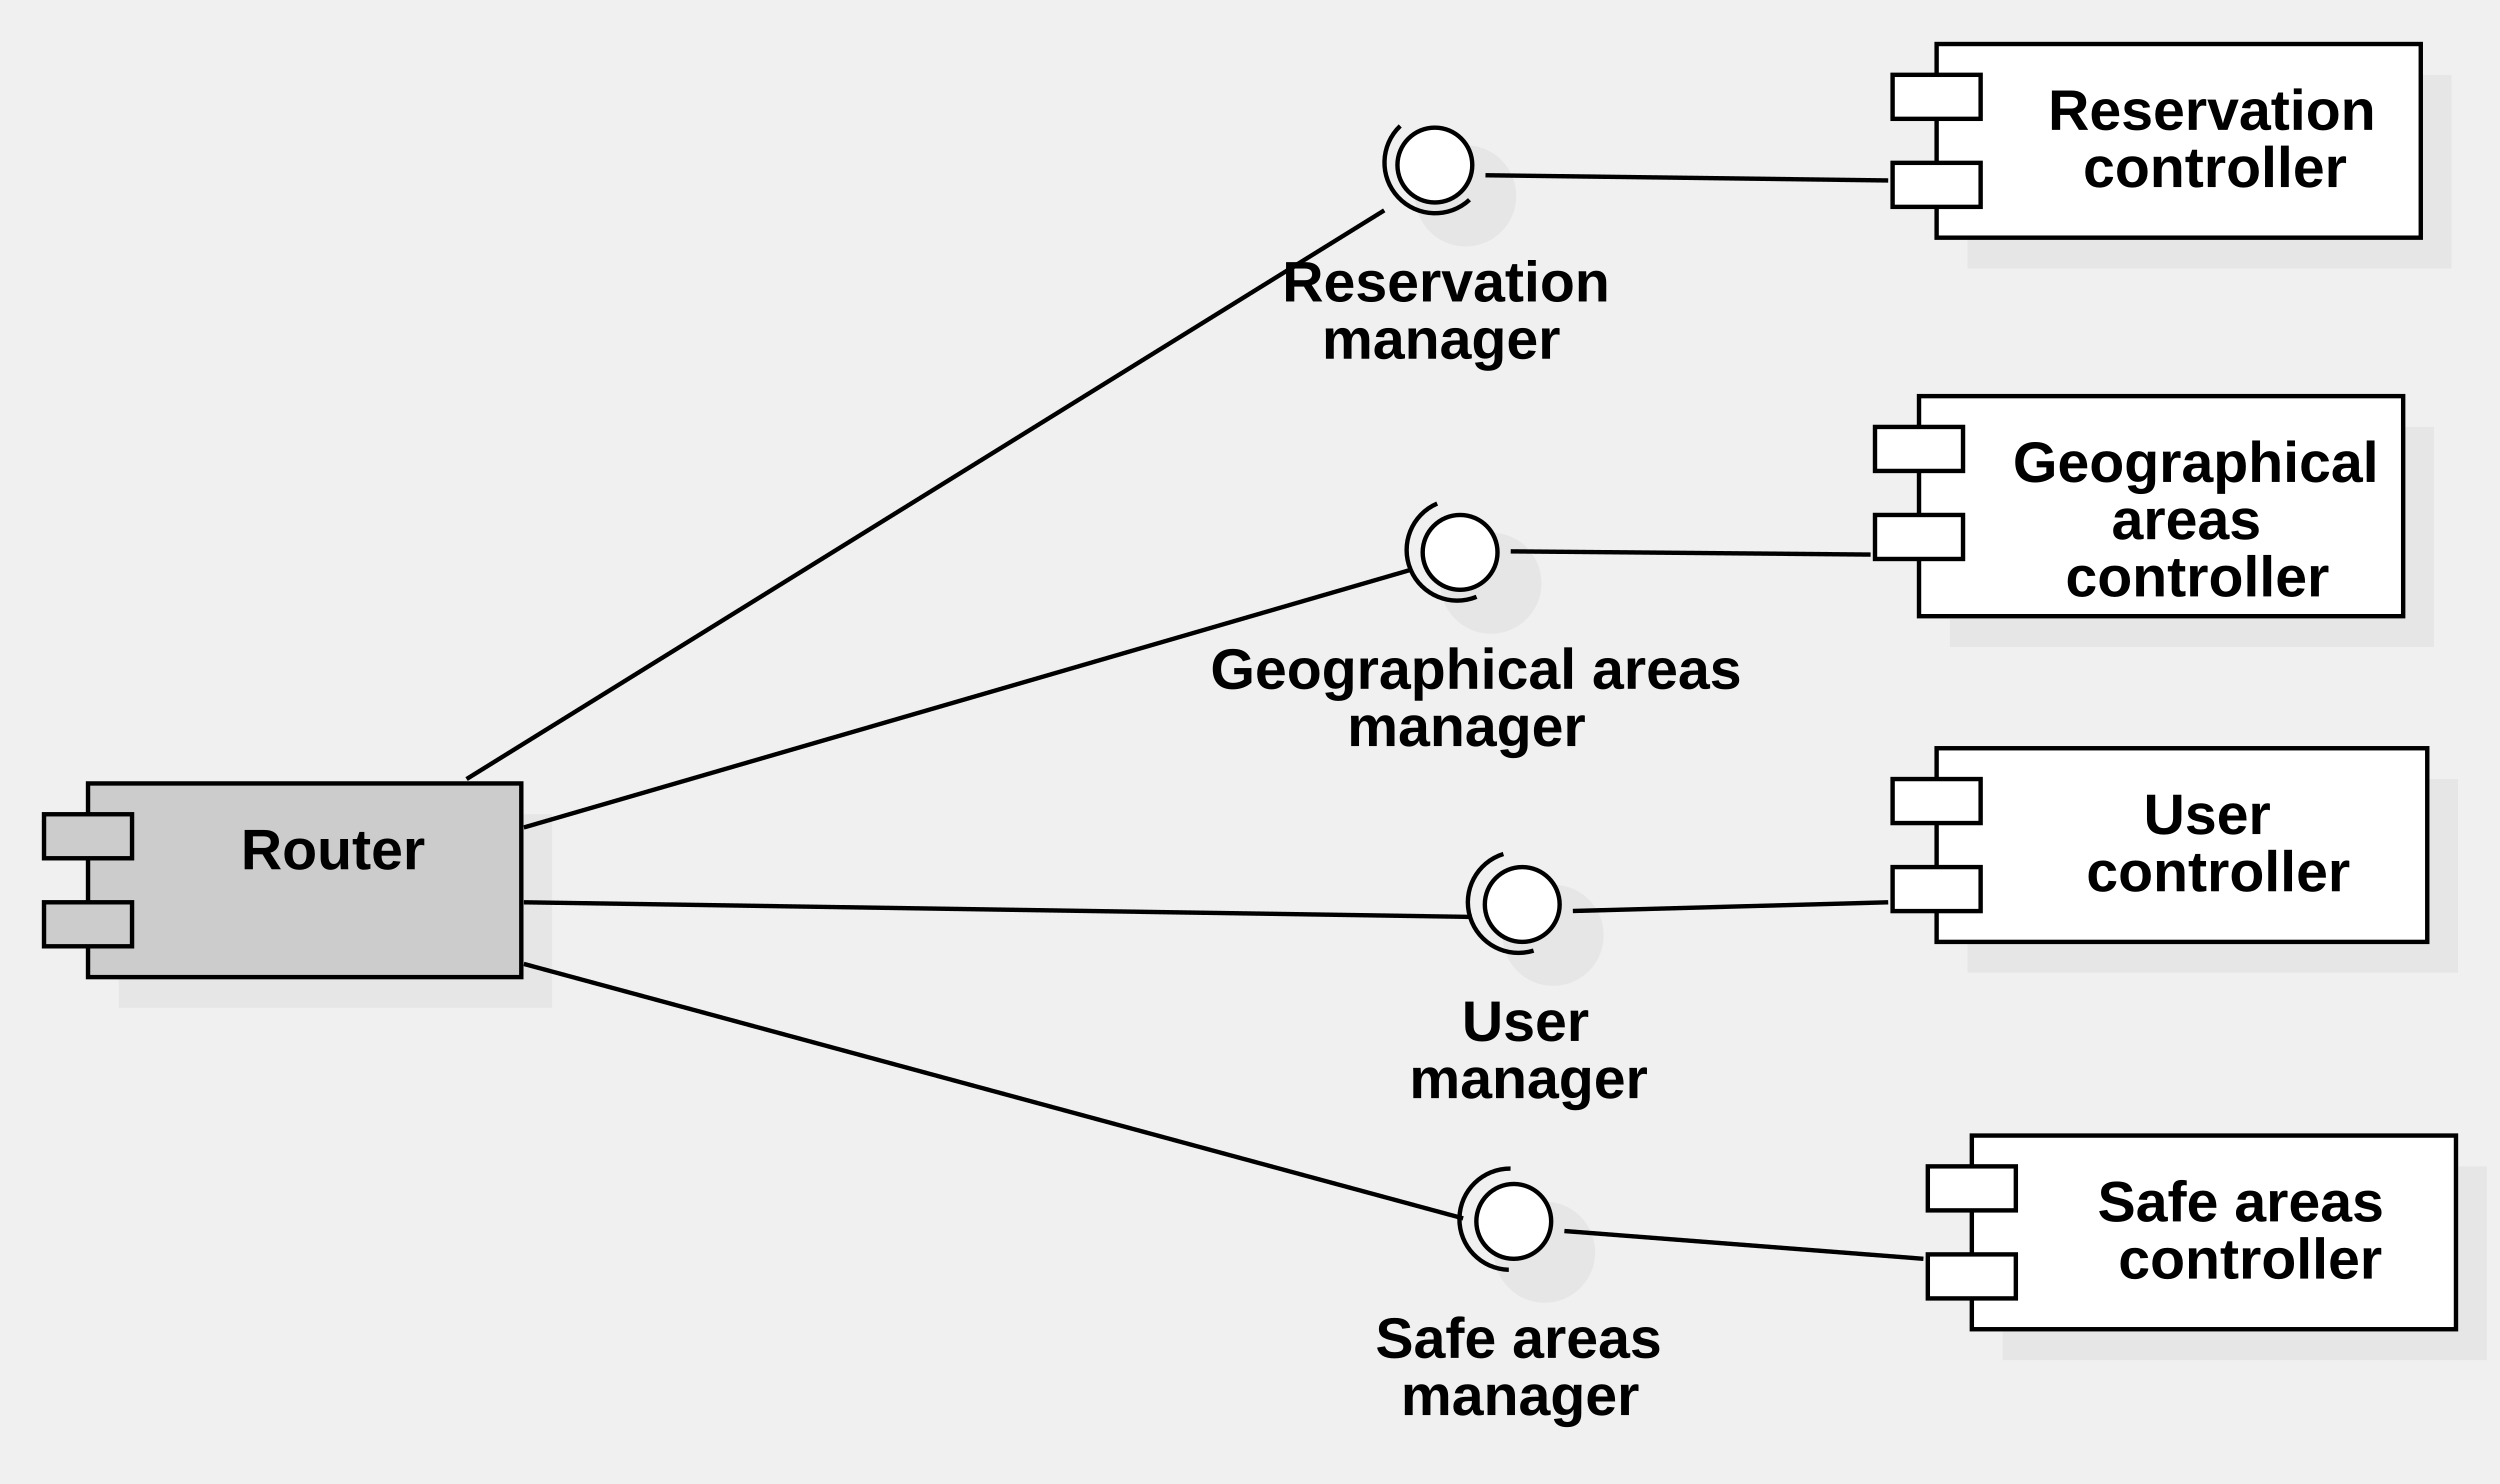
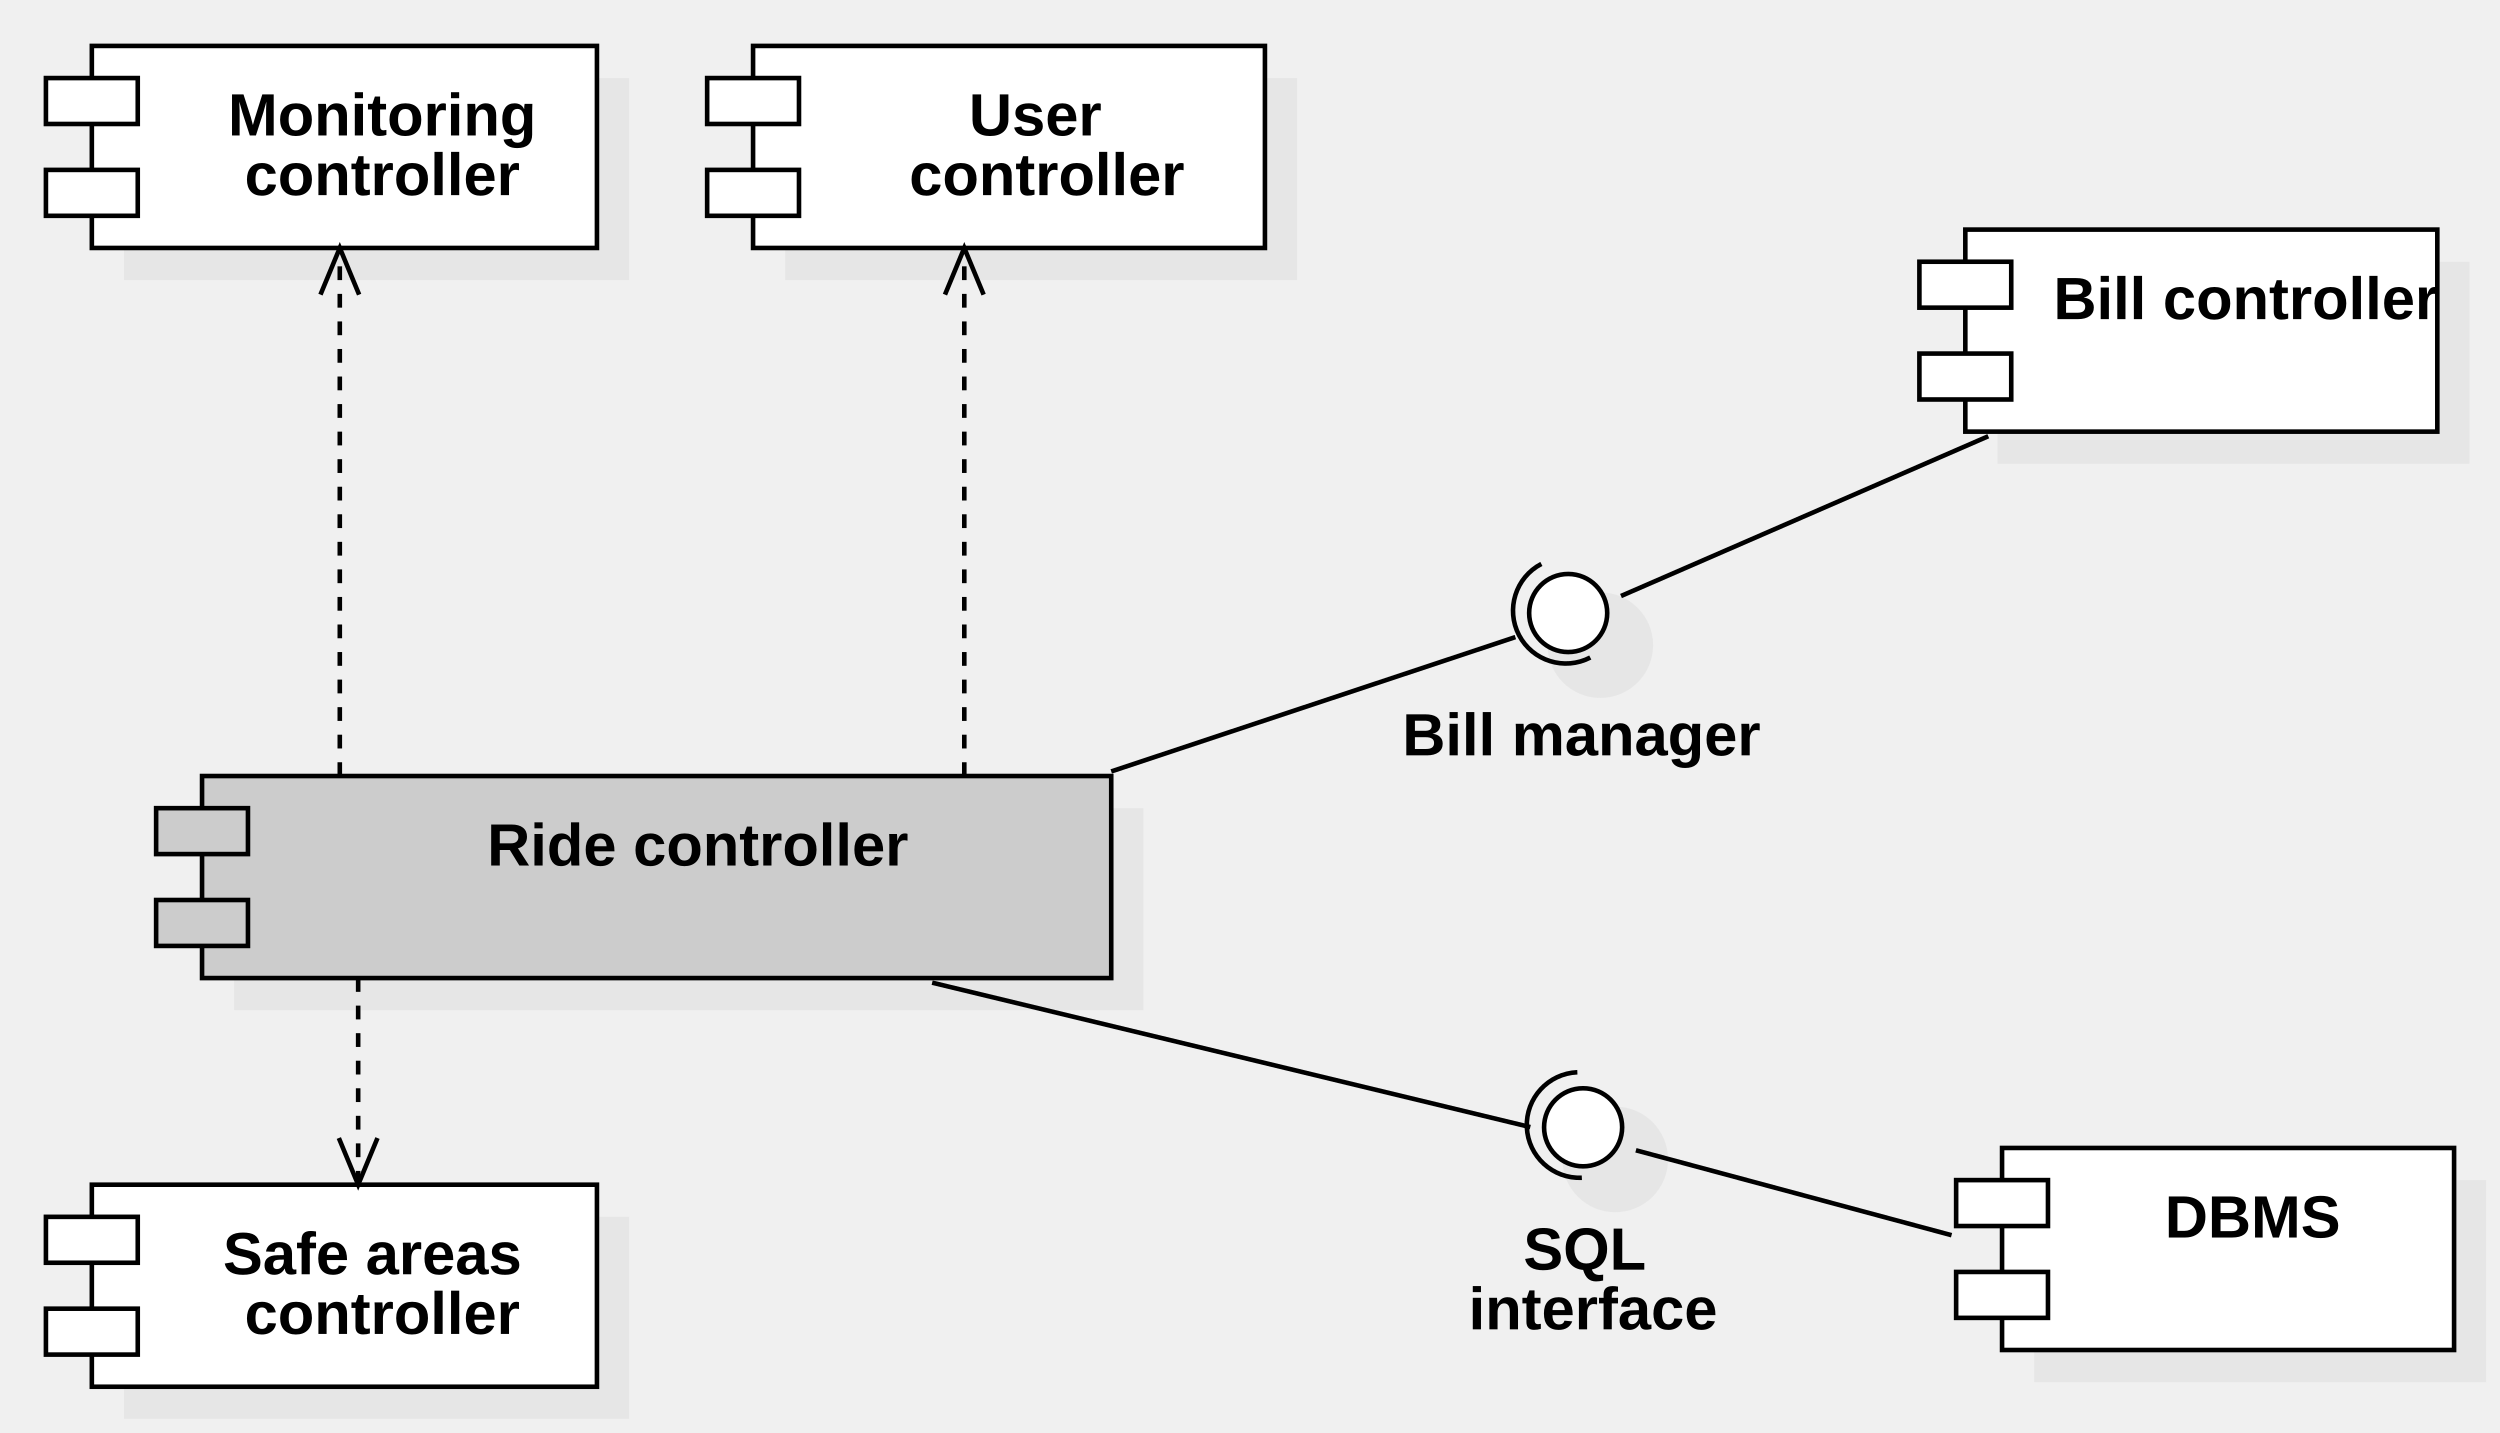
- <svg xmlns="http://www.w3.org/2000/svg" version="1.1" width="568" height="337">
+ <svg xmlns="http://www.w3.org/2000/svg" version="1.1" width="544.441" height="312">
  <defs />
  <g>
-     <g transform="translate(-50,-22) scale(1,1)">
-       <rect fill="#C0C0C0" stroke="none" x="77" y="207" width="98.441" height="44" opacity="0.2" />
-     </g>
-     <g transform="translate(-50,-22) scale(1,1)">
-       <rect fill="#cccccc" stroke="none" x="70" y="200" width="98.441" height="44" />
-     </g>
-     <g transform="translate(-50,-22) scale(1,1)">
-       <path fill="none" stroke="#000000" d="M 70 200 L 168.441 200 L 168.441 244 L 70 244 L 70 200 Z Z" stroke-miterlimit="10" />
-     </g>
-     <g transform="translate(-50,-22) scale(1,1)">
-       <rect fill="#cccccc" stroke="none" x="60" y="207" width="20" height="10" />
-     </g>
-     <g transform="translate(-50,-22) scale(1,1)">
-       <path fill="none" stroke="#000000" d="M 60 207 L 80 207 L 80 217 L 60 217 L 60 207 Z Z" stroke-miterlimit="10" />
-     </g>
-     <g transform="translate(-50,-22) scale(1,1)">
-       <rect fill="#cccccc" stroke="none" x="60" y="227" width="20" height="10" />
-     </g>
-     <g transform="translate(-50,-22) scale(1,1)">
-       <path fill="none" stroke="#000000" d="M 60 227 L 80 227 L 80 237 L 60 237 L 60 227 Z Z" stroke-miterlimit="10" />
-     </g>
-     <g transform="translate(-50,-22) scale(1,1)">
-       <g>
-         <path fill="none" stroke="none" />
-         <text fill="#000000" stroke="none" font-family="Arial" font-size="13px" font-style="normal" font-weight="bold" text-decoration="none" x="104.711" y="219.5">Router</text>
-       </g>
-     </g>
-     <g transform="translate(-50,-22) scale(1,1)">
-       <rect fill="#C0C0C0" stroke="none" x="497" y="39" width="110" height="44" opacity="0.2" />
-     </g>
-     <g transform="translate(-50,-22) scale(1,1)">
-       <rect fill="#ffffff" stroke="none" x="490" y="32" width="110" height="44" />
-     </g>
-     <g transform="translate(-50,-22) scale(1,1)">
-       <path fill="none" stroke="#000000" d="M 490 32 L 600 32 L 600 76 L 490 76 L 490 32 Z Z" stroke-miterlimit="10" />
-     </g>
-     <g transform="translate(-50,-22) scale(1,1)">
-       <rect fill="#ffffff" stroke="none" x="480" y="39" width="20" height="10" />
-     </g>
-     <g transform="translate(-50,-22) scale(1,1)">
-       <path fill="none" stroke="#000000" d="M 480 39 L 500 39 L 500 49 L 480 49 L 480 39 Z Z" stroke-miterlimit="10" />
-     </g>
-     <g transform="translate(-50,-22) scale(1,1)">
-       <rect fill="#ffffff" stroke="none" x="480" y="59" width="20" height="10" />
-     </g>
-     <g transform="translate(-50,-22) scale(1,1)">
-       <path fill="none" stroke="#000000" d="M 480 59 L 500 59 L 500 69 L 480 69 L 480 59 Z Z" stroke-miterlimit="10" />
-     </g>
-     <g transform="translate(-50,-22) scale(1,1)">
-       <g>
-         <path fill="none" stroke="none" />
-         <text fill="#000000" stroke="none" font-family="Arial" font-size="13px" font-style="normal" font-weight="bold" text-decoration="none" x="515.316" y="51.5">Reservation</text>
-         <text fill="#000000" stroke="none" font-family="Arial" font-size="13px" font-style="normal" font-weight="bold" text-decoration="none" x="523.267" y="64.5">controller</text>
-       </g>
-     </g>
-     <g transform="translate(-50,-22) scale(1,1)">
-       <rect fill="#C0C0C0" stroke="none" x="497" y="199" width="111.473" height="44" opacity="0.2" />
-     </g>
-     <g transform="translate(-50,-22) scale(1,1)">
-       <rect fill="#ffffff" stroke="none" x="490" y="192" width="111.473" height="44" />
-     </g>
-     <g transform="translate(-50,-22) scale(1,1)">
-       <path fill="none" stroke="#000000" d="M 490 192 L 601.473 192 L 601.473 236 L 490 236 L 490 192 Z Z" stroke-miterlimit="10" />
-     </g>
-     <g transform="translate(-50,-22) scale(1,1)">
-       <rect fill="#ffffff" stroke="none" x="480" y="199" width="20" height="10" />
-     </g>
-     <g transform="translate(-50,-22) scale(1,1)">
-       <path fill="none" stroke="#000000" d="M 480 199 L 500 199 L 500 209 L 480 209 L 480 199 Z Z" stroke-miterlimit="10" />
-     </g>
-     <g transform="translate(-50,-22) scale(1,1)">
-       <rect fill="#ffffff" stroke="none" x="480" y="219" width="20" height="10" />
-     </g>
-     <g transform="translate(-50,-22) scale(1,1)">
-       <path fill="none" stroke="#000000" d="M 480 219 L 500 219 L 500 229 L 480 229 L 480 219 Z Z" stroke-miterlimit="10" />
-     </g>
-     <g transform="translate(-50,-22) scale(1,1)">
-       <g>
-         <path fill="none" stroke="none" />
-         <text fill="#000000" stroke="none" font-family="Arial" font-size="13px" font-style="normal" font-weight="bold" text-decoration="none" x="537.013" y="211.5">User</text>
-         <text fill="#000000" stroke="none" font-family="Arial" font-size="13px" font-style="normal" font-weight="bold" text-decoration="none" x="524.003" y="224.5">controller</text>
-       </g>
-     </g>
-     <g transform="translate(-50,-22) scale(1,1)">
-       <rect fill="#C0C0C0" stroke="none" x="493" y="119" width="110" height="50" opacity="0.2" />
-     </g>
-     <g transform="translate(-50,-22) scale(1,1)">
-       <rect fill="#ffffff" stroke="none" x="486" y="112" width="110" height="50" />
-     </g>
-     <g transform="translate(-50,-22) scale(1,1)">
-       <path fill="none" stroke="#000000" d="M 486 112 L 596 112 L 596 162 L 486 162 L 486 112 Z Z" stroke-miterlimit="10" />
-     </g>
-     <g transform="translate(-50,-22) scale(1,1)">
-       <rect fill="#ffffff" stroke="none" x="476" y="119" width="20" height="10" />
-     </g>
-     <g transform="translate(-50,-22) scale(1,1)">
-       <path fill="none" stroke="#000000" d="M 476 119 L 496 119 L 496 129 L 476 129 L 476 119 Z Z" stroke-miterlimit="10" />
-     </g>
-     <g transform="translate(-50,-22) scale(1,1)">
-       <rect fill="#ffffff" stroke="none" x="476" y="139" width="20" height="10" />
-     </g>
-     <g transform="translate(-50,-22) scale(1,1)">
-       <path fill="none" stroke="#000000" d="M 476 139 L 496 139 L 496 149 L 476 149 L 476 139 Z Z" stroke-miterlimit="10" />
-     </g>
-     <g transform="translate(-50,-22) scale(1,1)">
-       <g>
-         <path fill="none" stroke="none" />
-         <text fill="#000000" stroke="none" font-family="Arial" font-size="13px" font-style="normal" font-weight="bold" text-decoration="none" x="507.336" y="131.5">Geographical</text>
-         <text fill="#000000" stroke="none" font-family="Arial" font-size="13px" font-style="normal" font-weight="bold" text-decoration="none" x="529.74" y="144.5">areas</text>
-         <text fill="#000000" stroke="none" font-family="Arial" font-size="13px" font-style="normal" font-weight="bold" text-decoration="none" x="519.267" y="157.5">controller</text>
-       </g>
-     </g>
-     <g transform="translate(-50,-22) scale(1,1)">
-       <rect fill="#C0C0C0" stroke="none" x="505" y="287" width="110" height="44" opacity="0.2" />
-     </g>
-     <g transform="translate(-50,-22) scale(1,1)">
-       <rect fill="#ffffff" stroke="none" x="498" y="280" width="110" height="44" />
-     </g>
-     <g transform="translate(-50,-22) scale(1,1)">
-       <path fill="none" stroke="#000000" d="M 498 280 L 608 280 L 608 324 L 498 324 L 498 280 Z Z" stroke-miterlimit="10" />
-     </g>
-     <g transform="translate(-50,-22) scale(1,1)">
-       <rect fill="#ffffff" stroke="none" x="488" y="287" width="20" height="10" />
-     </g>
-     <g transform="translate(-50,-22) scale(1,1)">
-       <path fill="none" stroke="#000000" d="M 488 287 L 508 287 L 508 297 L 488 297 L 488 287 Z Z" stroke-miterlimit="10" />
-     </g>
-     <g transform="translate(-50,-22) scale(1,1)">
-       <rect fill="#ffffff" stroke="none" x="488" y="307" width="20" height="10" />
-     </g>
-     <g transform="translate(-50,-22) scale(1,1)">
-       <path fill="none" stroke="#000000" d="M 488 307 L 508 307 L 508 317 L 488 317 L 488 307 Z Z" stroke-miterlimit="10" />
-     </g>
-     <g transform="translate(-50,-22) scale(1,1)">
-       <g>
-         <path fill="none" stroke="none" />
-         <text fill="#000000" stroke="none" font-family="Arial" font-size="13px" font-style="normal" font-weight="bold" text-decoration="none" x="526.563" y="299.5">Safe areas</text>
-         <text fill="#000000" stroke="none" font-family="Arial" font-size="13px" font-style="normal" font-weight="bold" text-decoration="none" x="531.267" y="312.5">controller</text>
-       </g>
-     </g>
-     <g transform="translate(-50,-22) scale(1,1)">
-       <path fill="#C0C0C0" stroke="none" d="M 371.5 66.5 C 371.5 60.149 376.649 55 383 55 C 389.351 55 394.5 60.149 394.5 66.5 C 394.5 72.851 389.351 78 383 78 C 376.649 78 371.5 72.851 371.5 66.5 Z" opacity="0.2" />
-     </g>
-     <g transform="translate(-50,-22) scale(1,1)">
-       <path fill="none" stroke="#000000" d="M 383.871 67.384 A 11.5 11.5 0 0 1 368.129 50.616" stroke-miterlimit="10" />
-     </g>
-     <g transform="translate(-50,-22) scale(1,1)">
-       <path fill="#ffffff" stroke="none" d="M 367.5 59.5 C 367.5 54.806 371.306 51 376 51 C 380.694 51 384.5 54.806 384.5 59.5 C 384.5 64.194 380.694 68 376 68 C 371.306 68 367.5 64.194 367.5 59.5 Z" />
-     </g>
-     <g transform="translate(-50,-22) scale(1,1)">
-       <path fill="none" stroke="#000000" d="M 367.5 59.5 C 367.5 54.806 371.306 51 376 51 C 380.694 51 384.5 54.806 384.5 59.5 C 384.5 64.194 380.694 68 376 68 C 371.306 68 367.5 64.194 367.5 59.5 Z" stroke-miterlimit="10" />
-     </g>
-     <g transform="translate(-50,-22) scale(1,1)">
-       <g>
-         <path fill="none" stroke="none" />
-         <text fill="#000000" stroke="none" font-family="Arial" font-size="13px" font-style="normal" font-weight="bold" text-decoration="none" x="341.316" y="90.5">Reservation</text>
-         <text fill="#000000" stroke="none" font-family="Arial" font-size="13px" font-style="normal" font-weight="bold" text-decoration="none" x="350.346" y="103.5">manager</text>
-       </g>
-     </g>
-     <g transform="translate(-50,-22) scale(1,1)">
-       <path fill="none" stroke="#000000" d="M 479 63 L 387.5 61.816" stroke-miterlimit="10" />
-     </g>
-     <g transform="translate(-50,-22) scale(1,1)">
-       <path fill="#C0C0C0" stroke="none" d="M 391.354 234.5 C 391.354 228.149 396.503 223 402.854 223 C 409.206 223 414.354 228.149 414.354 234.5 C 414.354 240.851 409.206 246 402.854 246 C 396.503 246 391.354 240.851 391.354 234.5 Z" opacity="0.2" />
-     </g>
-     <g transform="translate(-50,-22) scale(1,1)">
-       <path fill="none" stroke="#000000" d="M 398.43 237.977 A 11.5 11.5 0 1 1 391.57 216.023" stroke-miterlimit="10" />
-     </g>
-     <g transform="translate(-50,-22) scale(1,1)">
-       <path fill="#ffffff" stroke="none" d="M 387.354 227.5 C 387.354 222.806 391.16 219 395.854 219 C 400.549 219 404.354 222.806 404.354 227.5 C 404.354 232.194 400.549 236 395.854 236 C 391.16 236 387.354 232.194 387.354 227.5 Z" />
-     </g>
-     <g transform="translate(-50,-22) scale(1,1)">
-       <path fill="none" stroke="#000000" d="M 387.354 227.5 C 387.354 222.806 391.16 219 395.854 219 C 400.549 219 404.354 222.806 404.354 227.5 C 404.354 232.194 400.549 236 395.854 236 C 391.16 236 387.354 232.194 387.354 227.5 Z" stroke-miterlimit="10" />
-     </g>
-     <g transform="translate(-50,-22) scale(1,1)">
-       <g>
-         <path fill="none" stroke="none" />
-         <text fill="#000000" stroke="none" font-family="Arial" font-size="13px" font-style="normal" font-weight="bold" text-decoration="none" x="382.131" y="258.5">User</text>
-         <text fill="#000000" stroke="none" font-family="Arial" font-size="13px" font-style="normal" font-weight="bold" text-decoration="none" x="370.2" y="271.5">manager</text>
-       </g>
-     </g>
-     <g transform="translate(-50,-22) scale(1,1)">
-       <path fill="none" stroke="#000000" d="M 479 227 L 407.354 228.977" stroke-miterlimit="10" />
-     </g>
-     <g transform="translate(-50,-22) scale(1,1)">
-       <path fill="#C0C0C0" stroke="none" d="M 377.235 154.5 C 377.235 148.149 382.384 143 388.735 143 C 395.087 143 400.235 148.149 400.235 154.5 C 400.235 160.851 395.087 166 388.735 166 C 382.384 166 377.235 160.851 377.235 154.5 Z" opacity="0.2" />
-     </g>
-     <g transform="translate(-50,-22) scale(1,1)">
-       <path fill="none" stroke="#000000" d="M 385.473 157.594 A 11.5 11.5 0 0 1 376.527 136.406" stroke-miterlimit="10" />
-     </g>
-     <g transform="translate(-50,-22) scale(1,1)">
-       <path fill="#ffffff" stroke="none" d="M 373.235 147.5 C 373.235 142.806 377.041 139 381.735 139 C 386.43 139 390.235 142.806 390.235 147.5 C 390.235 152.194 386.43 156 381.735 156 C 377.041 156 373.235 152.194 373.235 147.5 Z" />
-     </g>
-     <g transform="translate(-50,-22) scale(1,1)">
-       <path fill="none" stroke="#000000" d="M 373.235 147.5 C 373.235 142.806 377.041 139 381.735 139 C 386.43 139 390.235 142.806 390.235 147.5 C 390.235 152.194 386.43 156 381.735 156 C 377.041 156 373.235 152.194 373.235 147.5 Z" stroke-miterlimit="10" />
-     </g>
-     <g transform="translate(-50,-22) scale(1,1)">
-       <g>
-         <path fill="none" stroke="none" />
-         <text fill="#000000" stroke="none" font-family="Arial" font-size="13px" font-style="normal" font-weight="bold" text-decoration="none" x="325.006" y="178.5">Geographical areas</text>
-         <text fill="#000000" stroke="none" font-family="Arial" font-size="13px" font-style="normal" font-weight="bold" text-decoration="none" x="356.081" y="191.5">manager</text>
-       </g>
-     </g>
-     <g transform="translate(-50,-22) scale(1,1)">
-       <path fill="none" stroke="#000000" d="M 475 148 L 393.235 147.269" stroke-miterlimit="10" />
-     </g>
-     <g transform="translate(-50,-22) scale(1,1)">
-       <path fill="#C0C0C0" stroke="none" d="M 389.426 306.5 C 389.426 300.149 394.575 295 400.926 295 C 407.278 295 412.426 300.149 412.426 306.5 C 412.426 312.851 407.278 318 400.926 318 C 394.575 318 389.426 312.851 389.426 306.5 Z" opacity="0.2" />
-     </g>
-     <g transform="translate(-50,-22) scale(1,1)">
-       <path fill="none" stroke="#000000" d="M 392.802 310.498 A 11.5 11.5 0 0 1 393.198 287.502" stroke-miterlimit="10" />
-     </g>
-     <g transform="translate(-50,-22) scale(1,1)">
-       <path fill="#ffffff" stroke="none" d="M 385.426 299.5 C 385.426 294.806 389.232 291 393.926 291 C 398.621 291 402.426 294.806 402.426 299.5 C 402.426 304.194 398.621 308 393.926 308 C 389.232 308 385.426 304.194 385.426 299.5 Z" />
-     </g>
-     <g transform="translate(-50,-22) scale(1,1)">
-       <path fill="none" stroke="#000000" d="M 385.426 299.5 C 385.426 294.806 389.232 291 393.926 291 C 398.621 291 402.426 294.806 402.426 299.5 C 402.426 304.194 398.621 308 393.926 308 C 389.232 308 385.426 304.194 385.426 299.5 Z" stroke-miterlimit="10" />
-     </g>
-     <g transform="translate(-50,-22) scale(1,1)">
-       <g>
-         <path fill="none" stroke="none" />
-         <text fill="#000000" stroke="none" font-family="Arial" font-size="13px" font-style="normal" font-weight="bold" text-decoration="none" x="362.49" y="330.5">Safe areas</text>
-         <text fill="#000000" stroke="none" font-family="Arial" font-size="13px" font-style="normal" font-weight="bold" text-decoration="none" x="368.272" y="343.5">manager</text>
-       </g>
-     </g>
-     <g transform="translate(-50,-22) scale(1,1)">
-       <path fill="none" stroke="#000000" d="M 487 308 L 405.426 301.692" stroke-miterlimit="10" />
-     </g>
-     <g transform="translate(-50,-22) scale(1,1)">
-       <path fill="none" stroke="#000000" d="M 156 199 L 364.5 69.796" stroke-miterlimit="10" />
-     </g>
-     <g transform="translate(-50,-22) scale(1,1)">
-       <path fill="none" stroke="#000000" d="M 169 227 L 384.354 230.327" stroke-miterlimit="10" />
-     </g>
-     <g transform="translate(-50,-22) scale(1,1)">
-       <path fill="none" stroke="#000000" d="M 169 210 L 370.235 151.545" stroke-miterlimit="10" />
-     </g>
-     <g transform="translate(-50,-22) scale(1,1)">
-       <path fill="none" stroke="#000000" d="M 169 241 L 382.426 298.818" stroke-miterlimit="10" />
+     <g transform="translate(-38,-22) scale(1,1)">
+       <rect fill="#C0C0C0" stroke="none" x="89" y="198" width="198" height="44" opacity="0.2" />
+     </g>
+     <g transform="translate(-38,-22) scale(1,1)">
+       <rect fill="#cccccc" stroke="none" x="82" y="191" width="198" height="44" />
+     </g>
+     <g transform="translate(-38,-22) scale(1,1)">
+       <path fill="none" stroke="#000000" d="M 82 191 L 280 191 L 280 235 L 82 235 L 82 191 Z Z" stroke-miterlimit="10" />
+     </g>
+     <g transform="translate(-38,-22) scale(1,1)">
+       <rect fill="#cccccc" stroke="none" x="72" y="198" width="20" height="10" />
+     </g>
+     <g transform="translate(-38,-22) scale(1,1)">
+       <path fill="none" stroke="#000000" d="M 72 198 L 92 198 L 92 208 L 72 208 L 72 198 Z Z" stroke-miterlimit="10" />
+     </g>
+     <g transform="translate(-38,-22) scale(1,1)">
+       <rect fill="#cccccc" stroke="none" x="72" y="218" width="20" height="10" />
+     </g>
+     <g transform="translate(-38,-22) scale(1,1)">
+       <path fill="none" stroke="#000000" d="M 72 218 L 92 218 L 92 228 L 72 228 L 72 218 Z Z" stroke-miterlimit="10" />
+     </g>
+     <g transform="translate(-38,-22) scale(1,1)">
+       <g>
+         <path fill="none" stroke="none" />
+         <text fill="#000000" stroke="none" font-family="Arial" font-size="13px" font-style="normal" font-weight="bold" text-decoration="none" x="144.093" y="210.5">Ride controller</text>
+       </g>
+     </g>
+     <g transform="translate(-38,-22) scale(1,1)">
+       <rect fill="#C0C0C0" stroke="none" x="65" y="39" width="110" height="44" opacity="0.2" />
+     </g>
+     <g transform="translate(-38,-22) scale(1,1)">
+       <rect fill="#ffffff" stroke="none" x="58" y="32" width="110" height="44" />
+     </g>
+     <g transform="translate(-38,-22) scale(1,1)">
+       <path fill="none" stroke="#000000" d="M 58 32 L 168 32 L 168 76 L 58 76 L 58 32 Z Z" stroke-miterlimit="10" />
+     </g>
+     <g transform="translate(-38,-22) scale(1,1)">
+       <rect fill="#ffffff" stroke="none" x="48" y="39" width="20" height="10" />
+     </g>
+     <g transform="translate(-38,-22) scale(1,1)">
+       <path fill="none" stroke="#000000" d="M 48 39 L 68 39 L 68 49 L 48 49 L 48 39 Z Z" stroke-miterlimit="10" />
+     </g>
+     <g transform="translate(-38,-22) scale(1,1)">
+       <rect fill="#ffffff" stroke="none" x="48" y="59" width="20" height="10" />
+     </g>
+     <g transform="translate(-38,-22) scale(1,1)">
+       <path fill="none" stroke="#000000" d="M 48 59 L 68 59 L 68 69 L 48 69 L 48 59 Z Z" stroke-miterlimit="10" />
+     </g>
+     <g transform="translate(-38,-22) scale(1,1)">
+       <g>
+         <path fill="none" stroke="none" />
+         <text fill="#000000" stroke="none" font-family="Arial" font-size="13px" font-style="normal" font-weight="bold" text-decoration="none" x="87.652" y="51.5">Monitoring</text>
+         <text fill="#000000" stroke="none" font-family="Arial" font-size="13px" font-style="normal" font-weight="bold" text-decoration="none" x="91.267" y="64.5">controller</text>
+       </g>
+     </g>
+     <g transform="translate(-38,-22) scale(1,1)">
+       <rect fill="#C0C0C0" stroke="none" x="209" y="39" width="111.473" height="44" opacity="0.2" />
+     </g>
+     <g transform="translate(-38,-22) scale(1,1)">
+       <rect fill="#ffffff" stroke="none" x="202" y="32" width="111.473" height="44" />
+     </g>
+     <g transform="translate(-38,-22) scale(1,1)">
+       <path fill="none" stroke="#000000" d="M 202 32 L 313.473 32 L 313.473 76 L 202 76 L 202 32 Z Z" stroke-miterlimit="10" />
+     </g>
+     <g transform="translate(-38,-22) scale(1,1)">
+       <rect fill="#ffffff" stroke="none" x="192" y="39" width="20" height="10" />
+     </g>
+     <g transform="translate(-38,-22) scale(1,1)">
+       <path fill="none" stroke="#000000" d="M 192 39 L 212 39 L 212 49 L 192 49 L 192 39 Z Z" stroke-miterlimit="10" />
+     </g>
+     <g transform="translate(-38,-22) scale(1,1)">
+       <rect fill="#ffffff" stroke="none" x="192" y="59" width="20" height="10" />
+     </g>
+     <g transform="translate(-38,-22) scale(1,1)">
+       <path fill="none" stroke="#000000" d="M 192 59 L 212 59 L 212 69 L 192 69 L 192 59 Z Z" stroke-miterlimit="10" />
+     </g>
+     <g transform="translate(-38,-22) scale(1,1)">
+       <g>
+         <path fill="none" stroke="none" />
+         <text fill="#000000" stroke="none" font-family="Arial" font-size="13px" font-style="normal" font-weight="bold" text-decoration="none" x="249.013" y="51.5">User</text>
+         <text fill="#000000" stroke="none" font-family="Arial" font-size="13px" font-style="normal" font-weight="bold" text-decoration="none" x="236.003" y="64.5">controller</text>
+       </g>
+     </g>
+     <g transform="translate(-38,-22) scale(1,1)">
+       <rect fill="#C0C0C0" stroke="none" x="65" y="287" width="110" height="44" opacity="0.2" />
+     </g>
+     <g transform="translate(-38,-22) scale(1,1)">
+       <rect fill="#ffffff" stroke="none" x="58" y="280" width="110" height="44" />
+     </g>
+     <g transform="translate(-38,-22) scale(1,1)">
+       <path fill="none" stroke="#000000" d="M 58 280 L 168 280 L 168 324 L 58 324 L 58 280 Z Z" stroke-miterlimit="10" />
+     </g>
+     <g transform="translate(-38,-22) scale(1,1)">
+       <rect fill="#ffffff" stroke="none" x="48" y="287" width="20" height="10" />
+     </g>
+     <g transform="translate(-38,-22) scale(1,1)">
+       <path fill="none" stroke="#000000" d="M 48 287 L 68 287 L 68 297 L 48 297 L 48 287 Z Z" stroke-miterlimit="10" />
+     </g>
+     <g transform="translate(-38,-22) scale(1,1)">
+       <rect fill="#ffffff" stroke="none" x="48" y="307" width="20" height="10" />
+     </g>
+     <g transform="translate(-38,-22) scale(1,1)">
+       <path fill="none" stroke="#000000" d="M 48 307 L 68 307 L 68 317 L 48 317 L 48 307 Z Z" stroke-miterlimit="10" />
+     </g>
+     <g transform="translate(-38,-22) scale(1,1)">
+       <g>
+         <path fill="none" stroke="none" />
+         <text fill="#000000" stroke="none" font-family="Arial" font-size="13px" font-style="normal" font-weight="bold" text-decoration="none" x="86.563" y="299.5">Safe areas</text>
+         <text fill="#000000" stroke="none" font-family="Arial" font-size="13px" font-style="normal" font-weight="bold" text-decoration="none" x="91.267" y="312.5">controller</text>
+       </g>
+     </g>
+     <g transform="translate(-38,-22) scale(1,1)">
+       <rect fill="#C0C0C0" stroke="none" x="473" y="79" width="102.789" height="44" opacity="0.2" />
+     </g>
+     <g transform="translate(-38,-22) scale(1,1)">
+       <rect fill="#ffffff" stroke="none" x="466" y="72" width="102.789" height="44" />
+     </g>
+     <g transform="translate(-38,-22) scale(1,1)">
+       <path fill="none" stroke="#000000" d="M 466 72 L 568.789 72 L 568.789 116 L 466 116 L 466 72 Z Z" stroke-miterlimit="10" />
+     </g>
+     <g transform="translate(-38,-22) scale(1,1)">
+       <rect fill="#ffffff" stroke="none" x="456" y="79" width="20" height="10" />
+     </g>
+     <g transform="translate(-38,-22) scale(1,1)">
+       <path fill="none" stroke="#000000" d="M 456 79 L 476 79 L 476 89 L 456 89 L 456 79 Z Z" stroke-miterlimit="10" />
+     </g>
+     <g transform="translate(-38,-22) scale(1,1)">
+       <rect fill="#ffffff" stroke="none" x="456" y="99" width="20" height="10" />
+     </g>
+     <g transform="translate(-38,-22) scale(1,1)">
+       <path fill="none" stroke="#000000" d="M 456 99 L 476 99 L 476 109 L 456 109 L 456 99 Z Z" stroke-miterlimit="10" />
+     </g>
+     <g transform="translate(-38,-22) scale(1,1)">
+       <g>
+         <path fill="none" stroke="none" />
+         <text fill="#000000" stroke="none" font-family="Arial" font-size="13px" font-style="normal" font-weight="bold" text-decoration="none" x="485.188" y="91.5">Bill controller</text>
+       </g>
+     </g>
+     <g transform="translate(-38,-22) scale(1,1)">
+       <path fill="#C0C0C0" stroke="none" d="M 375.013 162.5 C 375.013 156.149 380.161 151 386.513 151 C 392.864 151 398.013 156.149 398.013 162.5 C 398.013 168.851 392.864 174 386.513 174 C 380.161 174 375.013 168.851 375.013 162.5 Z" opacity="0.2" />
+     </g>
+     <g transform="translate(-38,-22) scale(1,1)">
+       <path fill="none" stroke="#000000" d="M 384.327 165.192 A 11.5 11.5 0 0 1 373.673 144.808" stroke-miterlimit="10" />
+     </g>
+     <g transform="translate(-38,-22) scale(1,1)">
+       <path fill="#ffffff" stroke="none" d="M 371.013 155.5 C 371.013 150.806 374.818 147 379.513 147 C 384.207 147 388.013 150.806 388.013 155.5 C 388.013 160.194 384.207 164 379.513 164 C 374.818 164 371.013 160.194 371.013 155.5 Z" />
+     </g>
+     <g transform="translate(-38,-22) scale(1,1)">
+       <path fill="none" stroke="#000000" d="M 371.013 155.5 C 371.013 150.806 374.818 147 379.513 147 C 384.207 147 388.013 150.806 388.013 155.5 C 388.013 160.194 384.207 164 379.513 164 C 374.818 164 371.013 160.194 371.013 155.5 Z" stroke-miterlimit="10" />
+     </g>
+     <g transform="translate(-38,-22) scale(1,1)">
+       <g>
+         <path fill="none" stroke="none" />
+         <text fill="#000000" stroke="none" font-family="Arial" font-size="13px" font-style="normal" font-weight="bold" text-decoration="none" x="343.385" y="186.5">Bill manager</text>
+       </g>
+     </g>
+     <g transform="translate(-38,-22) scale(1,1)">
+       <path fill="none" stroke="#000000" d="M 471 117 L 391.013 151.797" stroke-miterlimit="10" />
+     </g>
+     <g transform="translate(-38,-22) scale(1,1)">
+       <path fill="none" stroke="#000000" d="M 280 190 L 368.013 160.743" stroke-miterlimit="10" />
+     </g>
+     <g transform="translate(-38,-22) scale(1,1)">
+       <path fill="none" stroke="#000000" d="M 116 235 L 116 280" stroke-miterlimit="10" stroke-dasharray="3" />
+     </g>
+     <g transform="translate(-38,-22) scale(1,1)">
+       <path fill="none" stroke="#000000" d="M 111.79 269.837 L 116 280 L 120.21 269.837" stroke-miterlimit="10" />
+     </g>
+     <g transform="translate(-38,-22) scale(1,1)">
+       <path fill="none" stroke="#000000" d="M 248 191 L 248 76" stroke-miterlimit="10" stroke-dasharray="3" />
+     </g>
+     <g transform="translate(-38,-22) scale(1,1)">
+       <path fill="none" stroke="#000000" d="M 252.21 86.163 L 248 76 L 243.79 86.163" stroke-miterlimit="10" />
+     </g>
+     <g transform="translate(-38,-22) scale(1,1)">
+       <path fill="none" stroke="#000000" d="M 112 191 L 112 76" stroke-miterlimit="10" stroke-dasharray="3" />
+     </g>
+     <g transform="translate(-38,-22) scale(1,1)">
+       <path fill="none" stroke="#000000" d="M 116.21 86.163 L 112 76 L 107.79 86.163" stroke-miterlimit="10" />
+     </g>
+     <g transform="translate(-38,-22) scale(1,1)">
+       <rect fill="#C0C0C0" stroke="none" x="481" y="279" width="98.441" height="44" opacity="0.2" />
+     </g>
+     <g transform="translate(-38,-22) scale(1,1)">
+       <rect fill="#ffffff" stroke="none" x="474" y="272" width="98.441" height="44" />
+     </g>
+     <g transform="translate(-38,-22) scale(1,1)">
+       <path fill="none" stroke="#000000" d="M 474 272 L 572.441 272 L 572.441 316 L 474 316 L 474 272 Z Z" stroke-miterlimit="10" />
+     </g>
+     <g transform="translate(-38,-22) scale(1,1)">
+       <rect fill="#ffffff" stroke="none" x="464" y="279" width="20" height="10" />
+     </g>
+     <g transform="translate(-38,-22) scale(1,1)">
+       <path fill="none" stroke="#000000" d="M 464 279 L 484 279 L 484 289 L 464 289 L 464 279 Z Z" stroke-miterlimit="10" />
+     </g>
+     <g transform="translate(-38,-22) scale(1,1)">
+       <rect fill="#ffffff" stroke="none" x="464" y="299" width="20" height="10" />
+     </g>
+     <g transform="translate(-38,-22) scale(1,1)">
+       <path fill="none" stroke="#000000" d="M 464 299 L 484 299 L 484 309 L 464 309 L 464 299 Z Z" stroke-miterlimit="10" />
+     </g>
+     <g transform="translate(-38,-22) scale(1,1)">
+       <g>
+         <path fill="none" stroke="none" />
+         <text fill="#000000" stroke="none" font-family="Arial" font-size="13px" font-style="normal" font-weight="bold" text-decoration="none" x="509.441" y="291.5">DBMS</text>
+       </g>
+     </g>
+     <g transform="translate(-38,-22) scale(1,1)">
+       <path fill="#C0C0C0" stroke="none" d="M 378.263 274.5 C 378.263 268.149 383.411 263 389.763 263 C 396.114 263 401.263 268.149 401.263 274.5 C 401.263 280.851 396.114 286 389.763 286 C 383.411 286 378.263 280.851 378.263 274.5 Z" opacity="0.2" />
+     </g>
+     <g transform="translate(-38,-22) scale(1,1)">
+       <path fill="none" stroke="#000000" d="M 382.489 278.49 A 11.5 11.5 0 0 1 381.511 255.51" stroke-miterlimit="10" />
+     </g>
+     <g transform="translate(-38,-22) scale(1,1)">
+       <path fill="#ffffff" stroke="none" d="M 374.263 267.5 C 374.263 262.806 378.068 259 382.763 259 C 387.457 259 391.263 262.806 391.263 267.5 C 391.263 272.194 387.457 276 382.763 276 C 378.068 276 374.263 272.194 374.263 267.5 Z" />
+     </g>
+     <g transform="translate(-38,-22) scale(1,1)">
+       <path fill="none" stroke="#000000" d="M 374.263 267.5 C 374.263 262.806 378.068 259 382.763 259 C 387.457 259 391.263 262.806 391.263 267.5 C 391.263 272.194 387.457 276 382.763 276 C 378.068 276 374.263 272.194 374.263 267.5 Z" stroke-miterlimit="10" />
+     </g>
+     <g transform="translate(-38,-22) scale(1,1)">
+       <g>
+         <path fill="none" stroke="none" />
+         <text fill="#000000" stroke="none" font-family="Arial" font-size="13px" font-style="normal" font-weight="bold" text-decoration="none" x="369.756" y="298.5">SQL</text>
+         <text fill="#000000" stroke="none" font-family="Arial" font-size="13px" font-style="normal" font-weight="bold" text-decoration="none" x="357.832" y="311.5">interface</text>
+       </g>
+     </g>
+     <g transform="translate(-38,-22) scale(1,1)">
+       <path fill="none" stroke="#000000" d="M 463 291 L 394.263 272.506" stroke-miterlimit="10" />
+     </g>
+     <g transform="translate(-38,-22) scale(1,1)">
+       <path fill="none" stroke="#000000" d="M 241 236 L 371.263 267.457" stroke-miterlimit="10" />
    </g>
  </g>
</svg>
